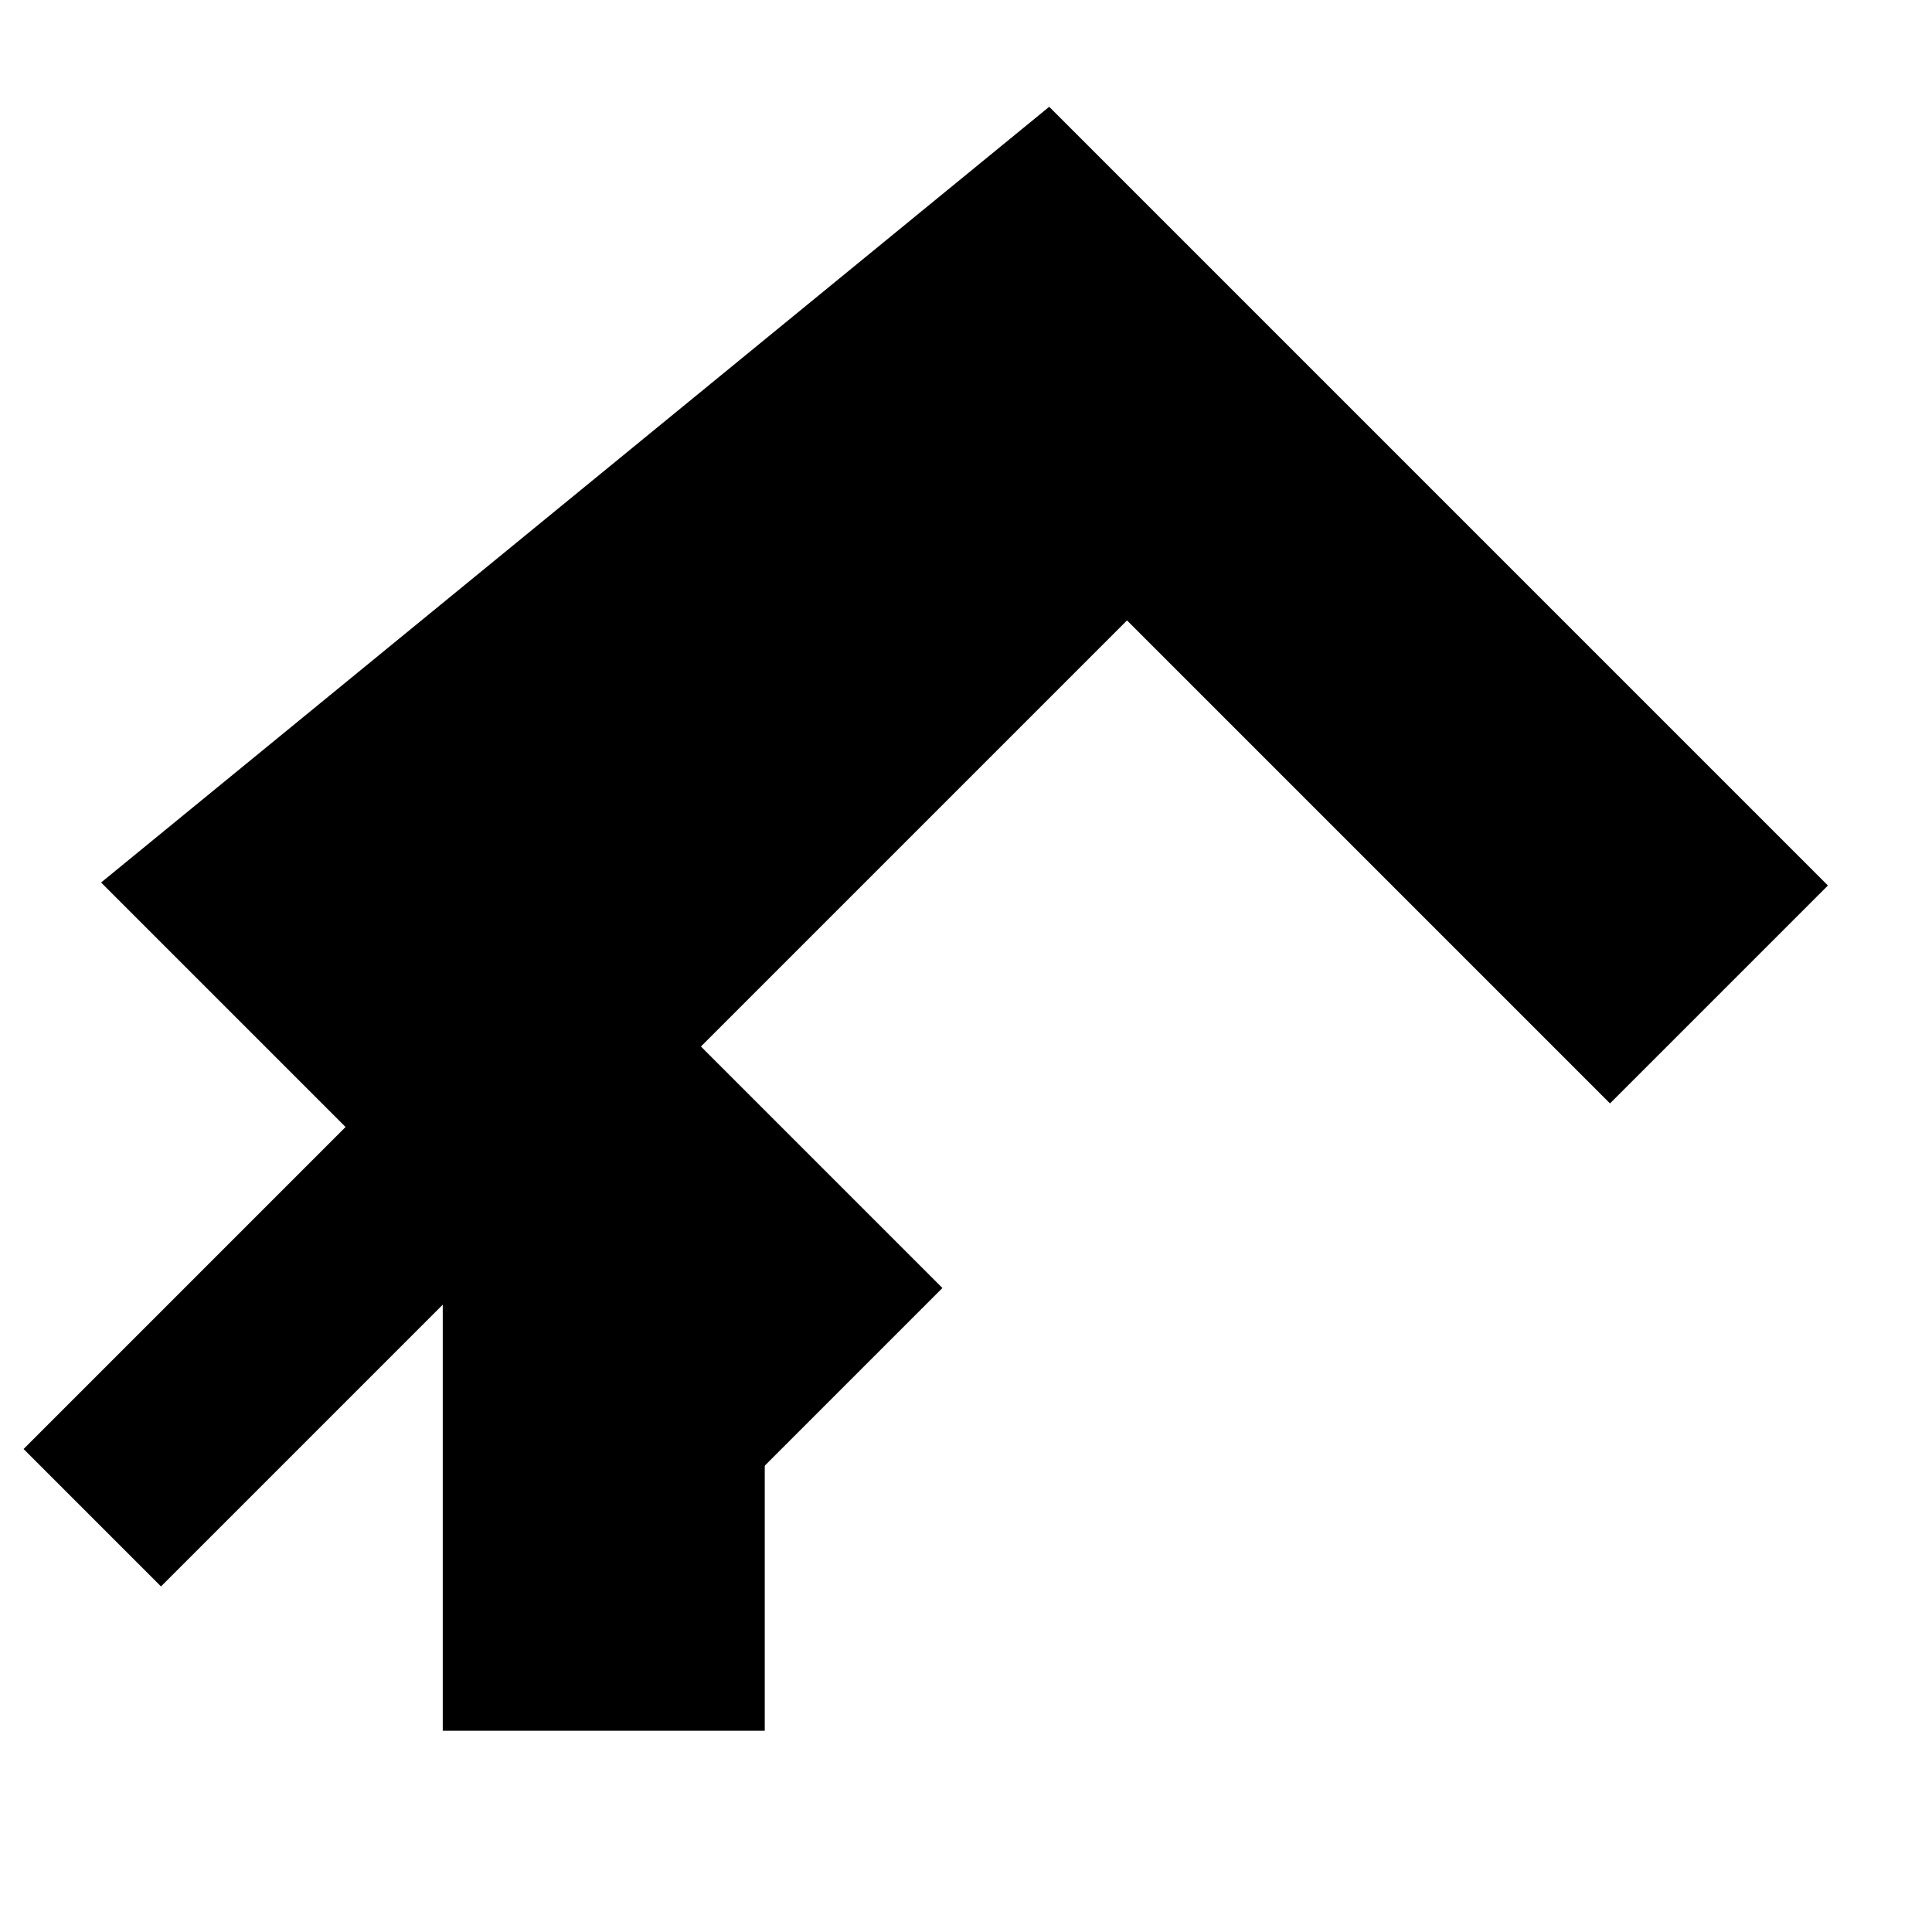
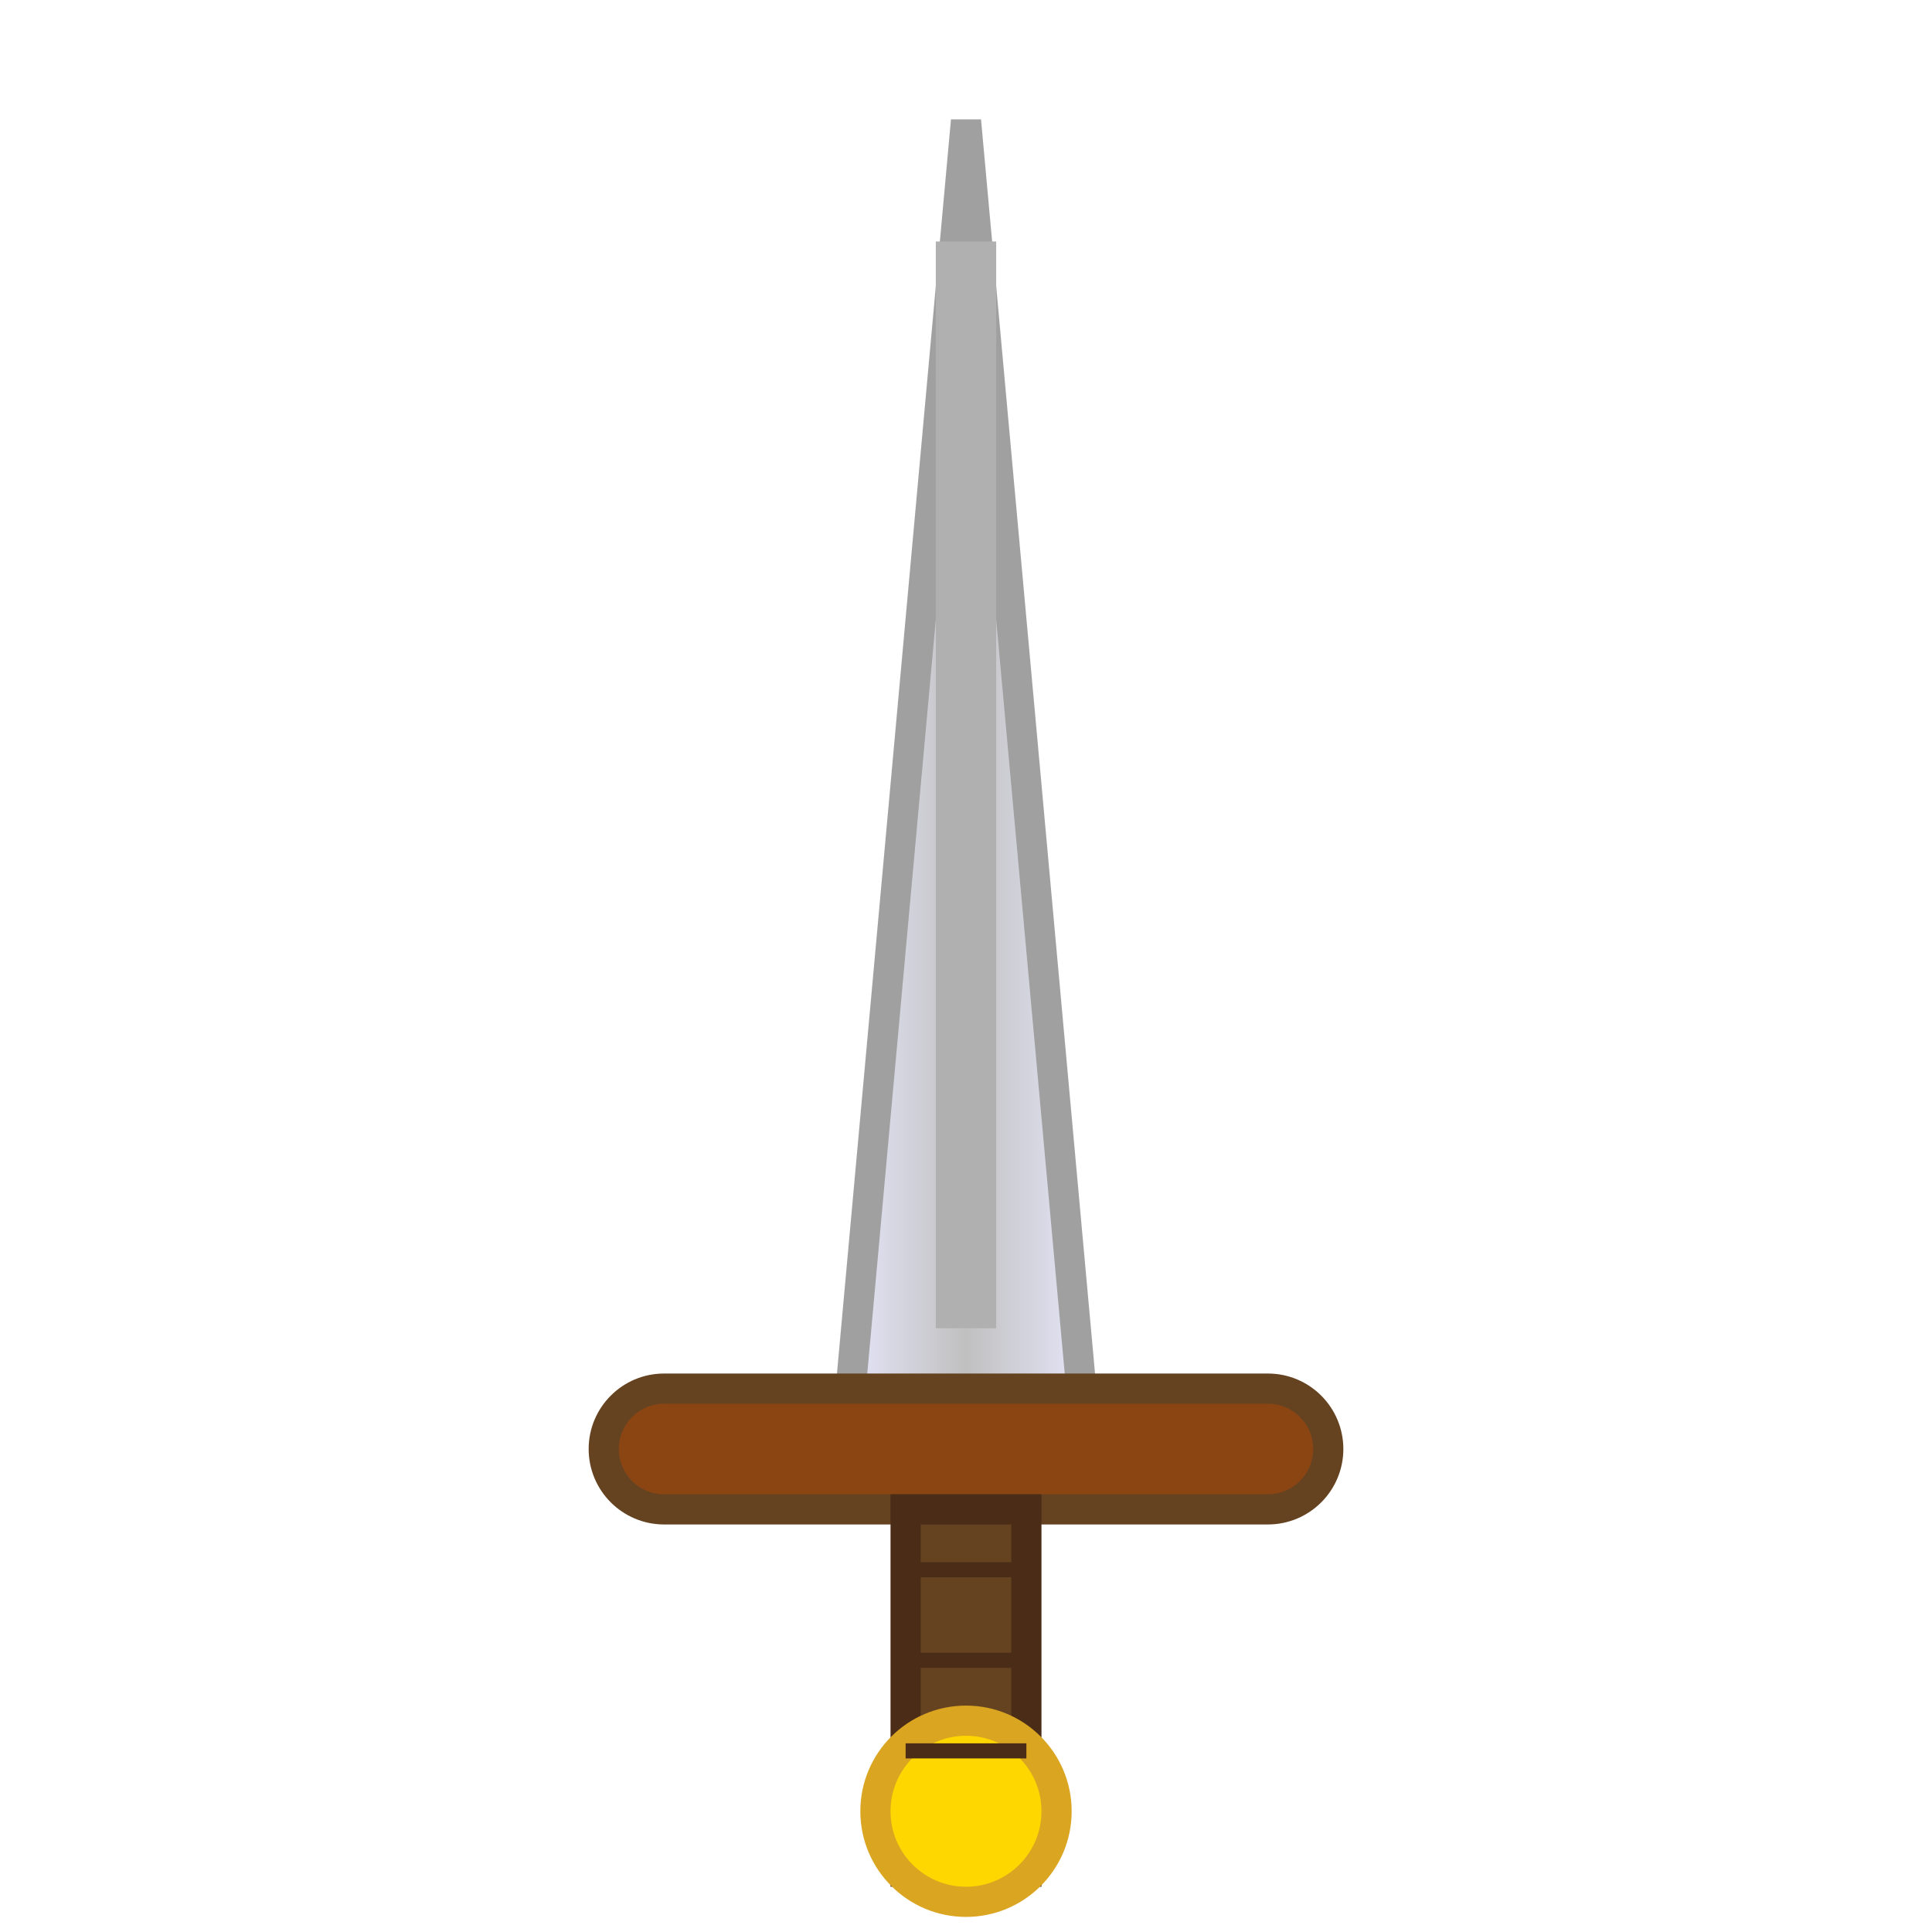
- <svg xmlns="http://www.w3.org/2000/svg" class="icon-sword" viewBox="0 0 24 24">
+ <svg xmlns="http://www.w3.org/2000/svg" width="64" height="64" viewBox="0 0 64 64">
  <defs>
-     <linearGradient id="blade" x1="0" y1="0" x2="0" y2="1">
-       <stop offset="0%" stop-color="currentColor" />
-       <stop offset="100%" stop-color="currentColor" />
-     </linearGradient>
-     <linearGradient id="hilt" x1="0" y1="0" x2="1" y2="1">
-       <stop offset="0%" stop-color="currentColor" />
-       <stop offset="100%" stop-color="currentColor" />
+     <linearGradient id="bladeGradient" x1="0%" y1="0%" x2="100%" y2="0%">
+       <stop offset="0%" style="stop-color:#E6E6FA;stop-opacity:1" />
+       <stop offset="50%" style="stop-color:#C0C0C0;stop-opacity:1" />
+       <stop offset="100%" style="stop-color:#E6E6FA;stop-opacity:1" />
    </linearGradient>
  </defs>
-   <polygon points="13 2 22 11 20 13 14 7 8 13 11 16 9 18 6 15 2 19 1 18 5 14 2 11" fill="url(#blade)" stroke="currentColor" stroke-width="1" />
-   <rect x="6" y="15" width="3" height="6" fill="url(#hilt)" stroke="currentColor" stroke-width="1" />
+   <path d="M32 4 L36 48 L32 50 L28 48 Z" fill="url(#bladeGradient)" stroke="#A0A0A0" stroke-width="1" />
+   <line x1="32" y1="8" x2="32" y2="44" stroke="#B0B0B0" stroke-width="2" />
+   <rect x="20" y="46" width="24" height="4" fill="#8B4513" stroke="#654321" stroke-width="1" rx="2" />
+   <rect x="30" y="50" width="4" height="12" fill="#654321" stroke="#4a2c17" stroke-width="1" />
+   <circle cx="32" cy="60" r="3" fill="#FFD700" stroke="#DAA520" stroke-width="1" />
+   <line x1="30" y1="52" x2="34" y2="52" stroke="#4a2c17" stroke-width="0.5" />
+   <line x1="30" y1="55" x2="34" y2="55" stroke="#4a2c17" stroke-width="0.5" />
+   <line x1="30" y1="58" x2="34" y2="58" stroke="#4a2c17" stroke-width="0.5" />
</svg>
